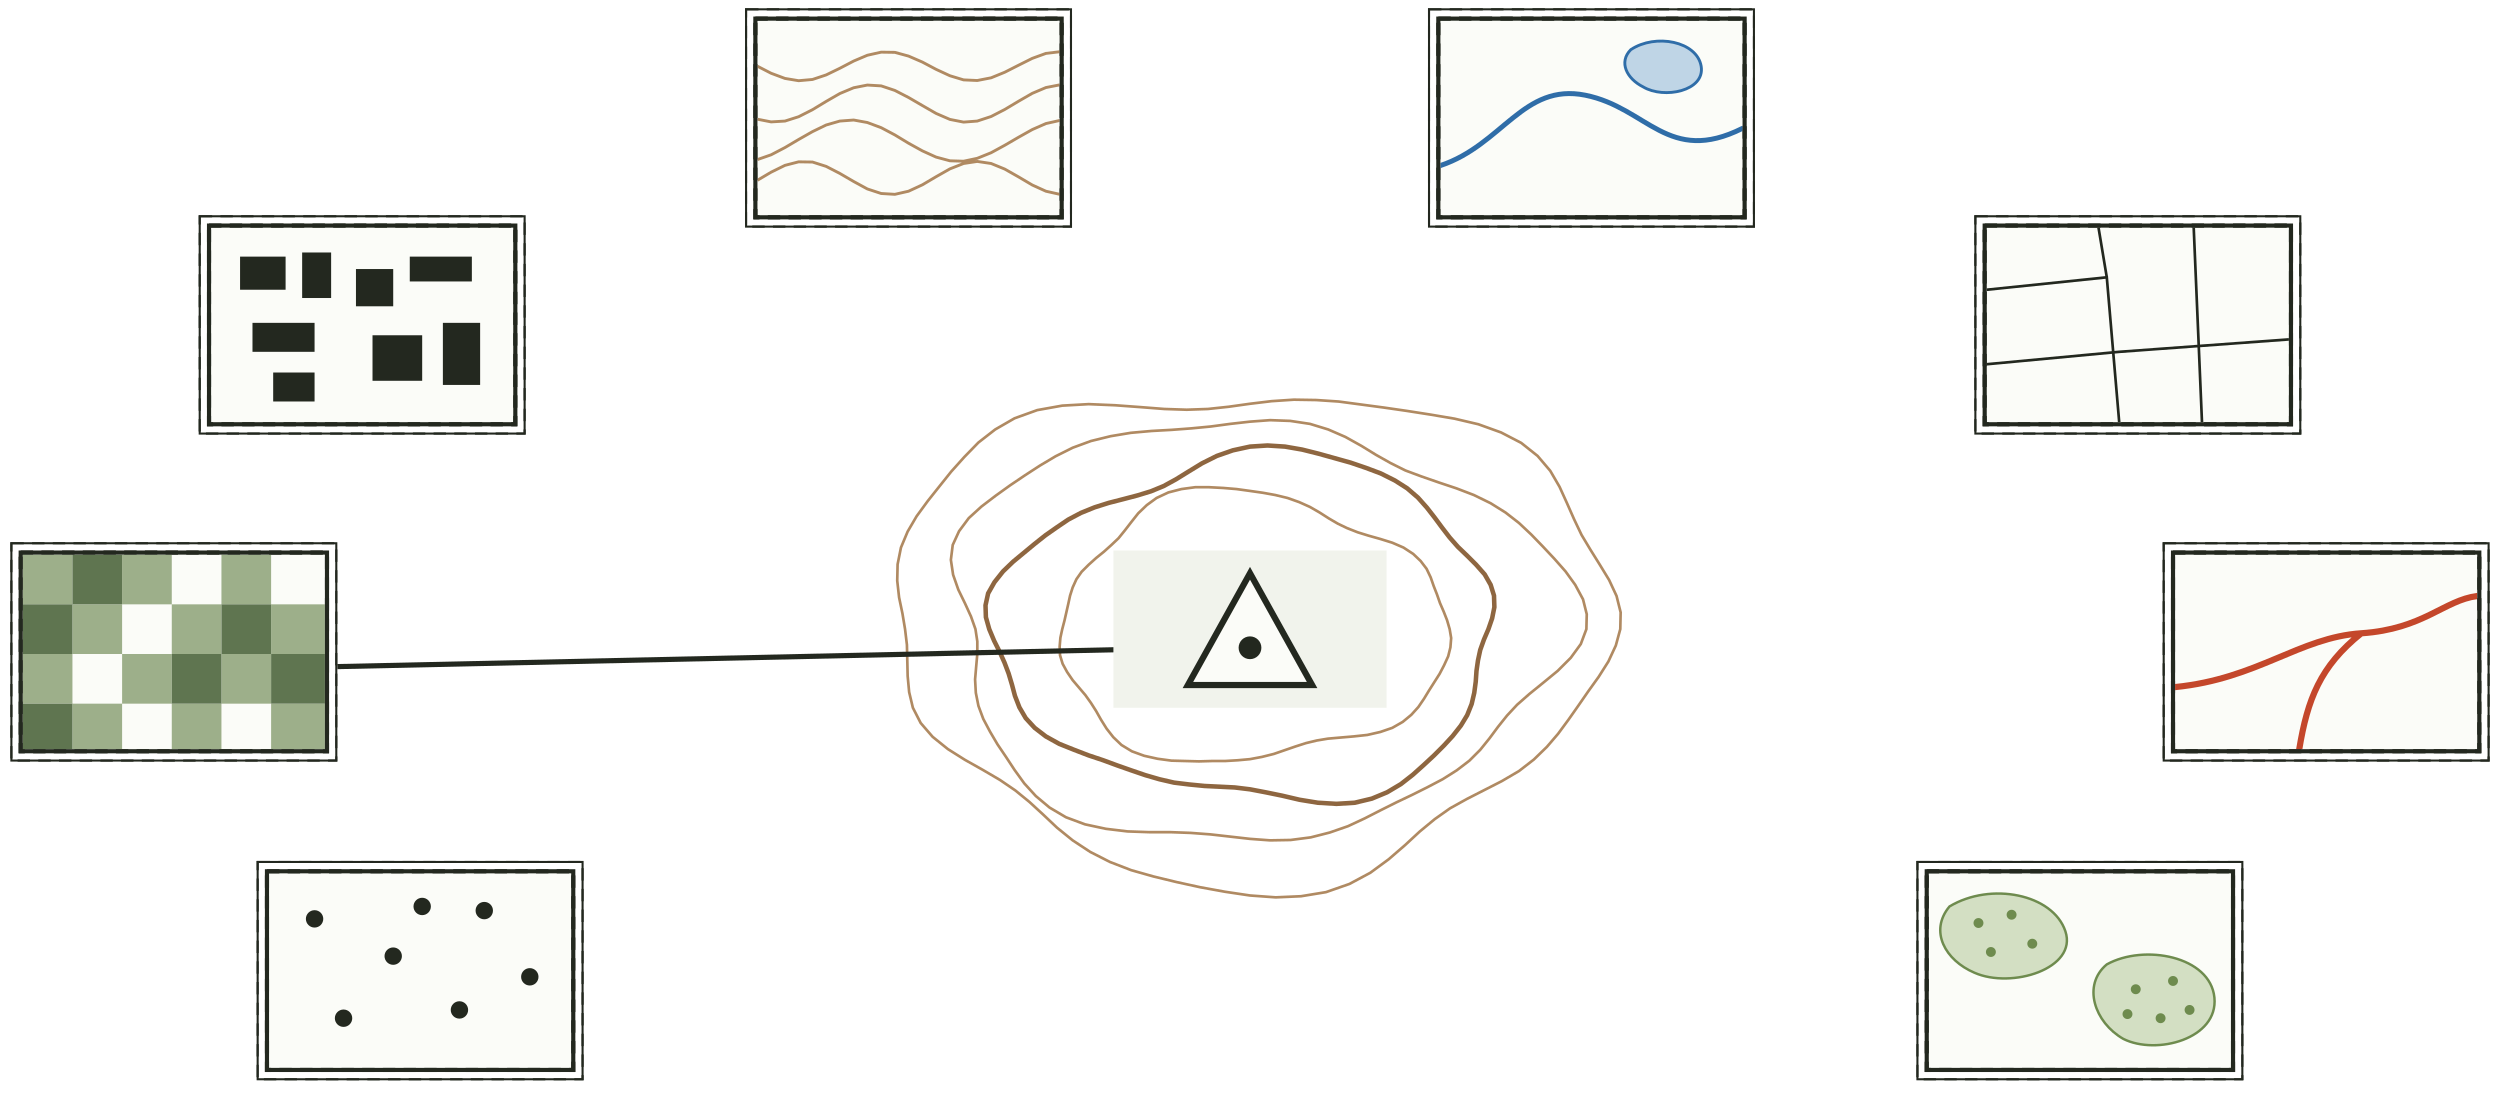
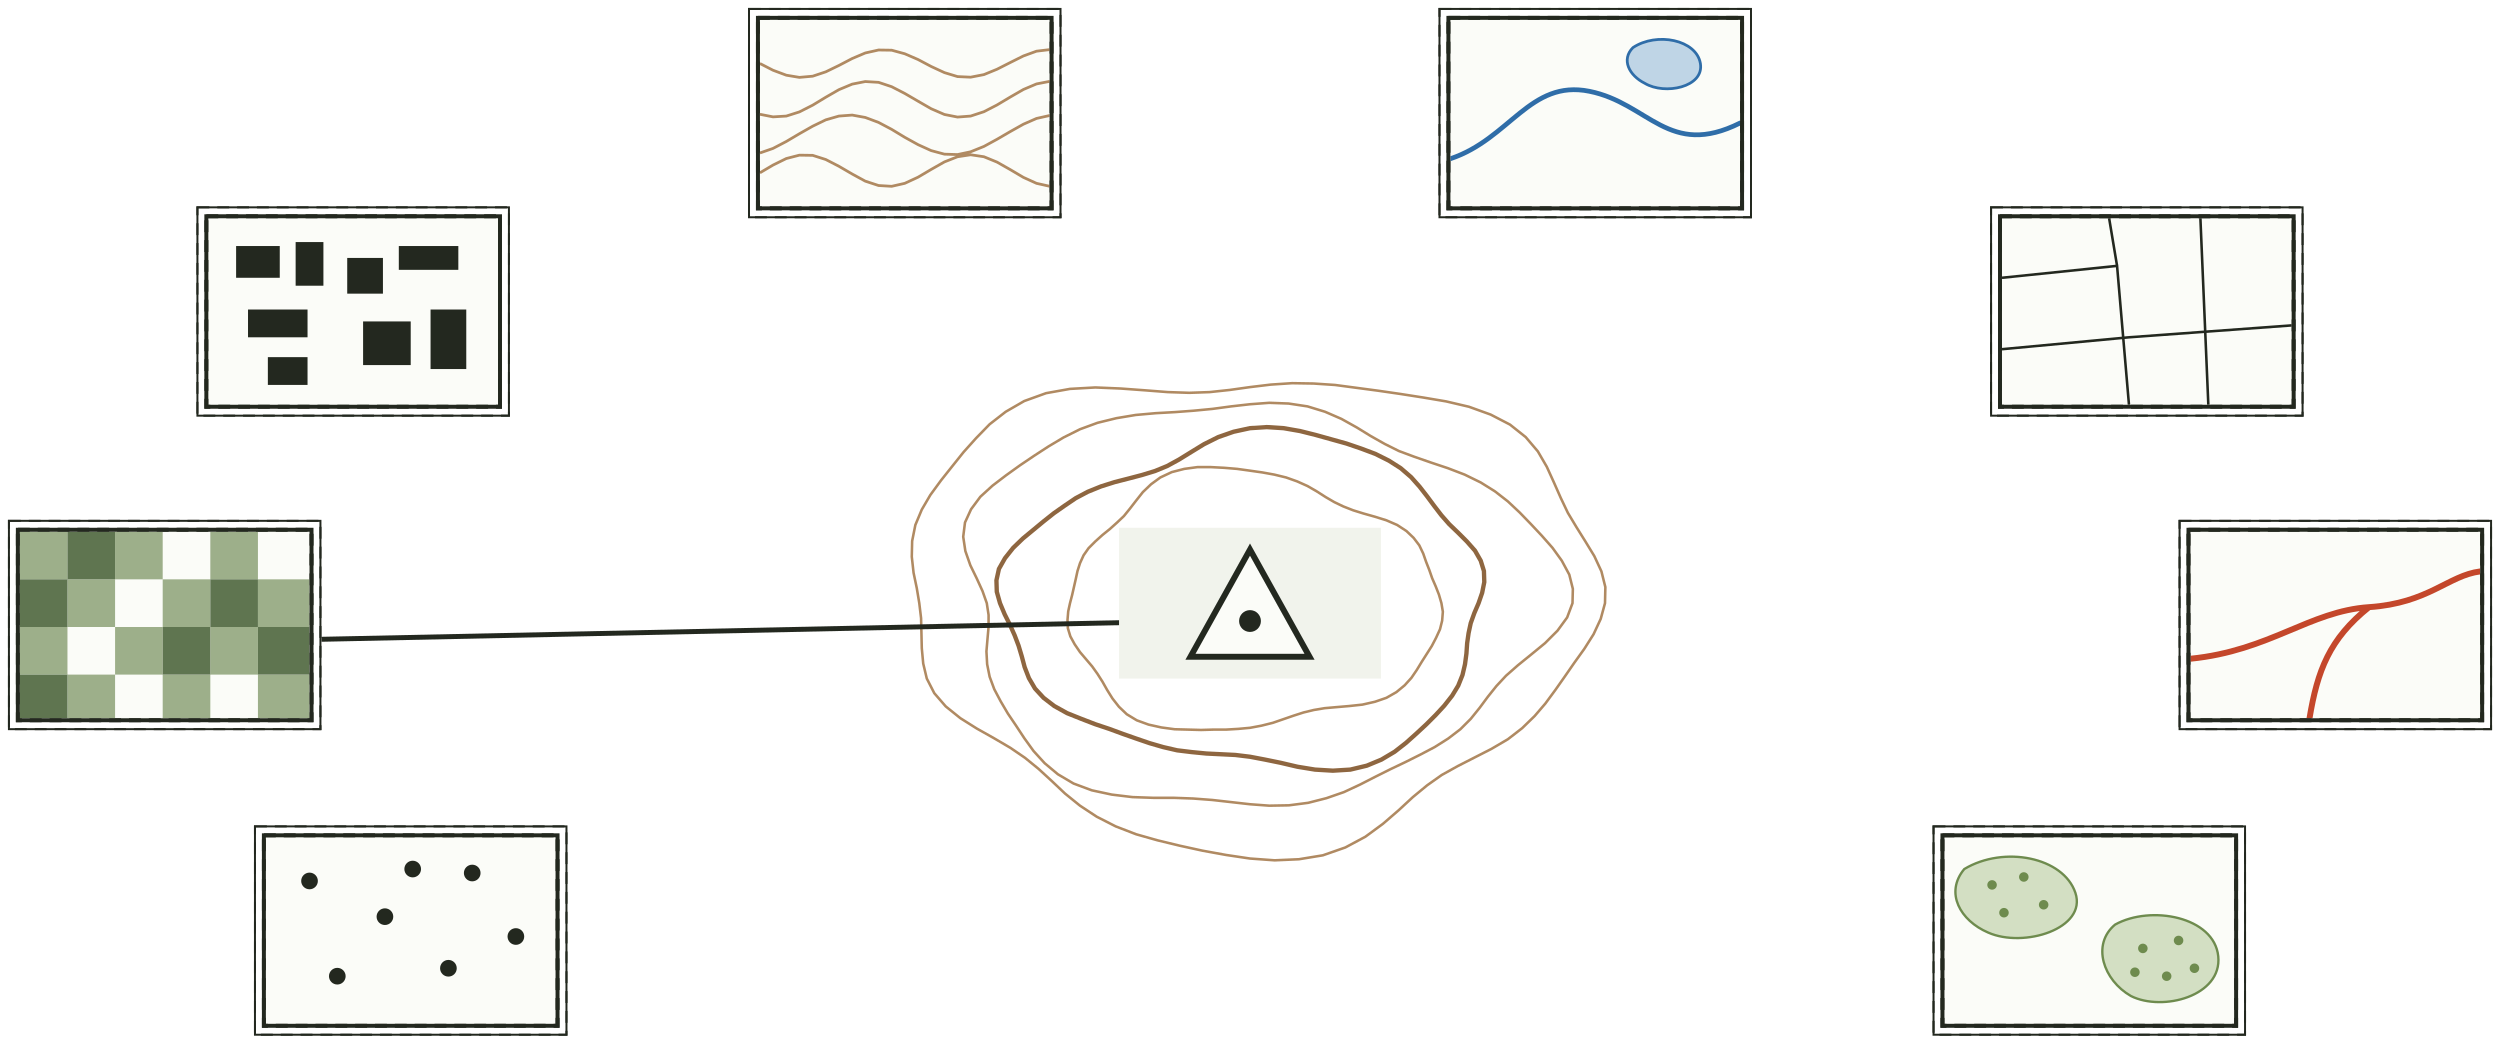
- <svg xmlns="http://www.w3.org/2000/svg" viewBox="256 236 1208 528" role="img" aria-label="Couronne de huit feuilles de format autour du moteur">
+ <svg xmlns="http://www.w3.org/2000/svg" viewBox="230 248 1260 526" role="img" aria-label="Couronne de huit feuilles de format autour du moteur">
  <g id="s06-couronne-courbes">
-     <g transform="translate(860 540) scale(1.8) translate(-130 -90)">
+     <g transform="translate(860 552) scale(1.8) translate(-130 -90)">
      <path d="M183.6 90.0 L184.0 92.4 L183.8 94.9 L183.2 97.3 L182.1 99.7 L180.9 102.0 L179.5 104.2 L178.1 106.4 L176.7 108.7 L175.2 110.9 L173.3 113.0 L171.0 114.9 L168.2 116.5 L165.0 117.6 L161.5 118.4 L157.8 118.8 L154.3 119.1 L150.9 119.4 L147.9 119.9 L145.0 120.6 L142.2 121.5 L139.3 122.5 L136.4 123.5 L133.2 124.3 L130.0 124.9 L126.7 125.2 L123.3 125.4 L119.8 125.4 L116.3 125.5 L112.6 125.4 L108.9 125.3 L105.2 124.8 L101.6 124.0 L98.3 122.8 L95.5 121.1 L93.3 119.0 L91.5 116.7 L90.0 114.3 L88.7 112.0 L87.3 109.8 L85.8 107.7 L84.1 105.7 L82.4 103.7 L80.9 101.5 L79.7 99.3 L79.0 97.0 L78.9 94.7 L79.1 92.3 L79.6 90.0 L80.2 87.7 L80.7 85.5 L81.2 83.3 L81.7 81.0 L82.4 78.8 L83.4 76.6 L84.8 74.6 L86.7 72.7 L88.7 70.9 L90.8 69.2 L92.8 67.4 L94.7 65.6 L96.4 63.5 L98.1 61.3 L100.0 58.9 L102.3 56.7 L104.9 54.8 L108.1 53.3 L111.6 52.4 L115.3 51.9 L119.0 51.9 L122.8 52.1 L126.4 52.4 L130.0 52.9 L133.5 53.4 L136.8 54.0 L140.1 54.8 L143.2 55.9 L146.1 57.2 L148.7 58.7 L151.2 60.3 L153.6 61.7 L156.1 62.9 L158.9 64.0 L161.8 64.9 L165.0 65.8 L168.2 66.8 L171.2 68.1 L173.8 69.8 L175.8 71.7 L177.4 73.8 L178.5 76.1 L179.3 78.4 L180.2 80.7 L181.0 83.0 L182.0 85.3 L182.9 87.6 L183.6 90.0Z M220.3 90.0 L218.8 94.0 L216.1 97.7 L212.6 101.2 L208.7 104.4 L205.0 107.4 L201.7 110.3 L199.0 113.2 L196.6 116.2 L194.3 119.3 L191.8 122.4 L188.9 125.3 L185.5 127.9 L181.7 130.3 L177.7 132.4 L173.5 134.5 L169.3 136.5 L165.1 138.6 L160.8 140.8 L156.3 142.9 L151.4 144.6 L146.3 145.9 L140.9 146.6 L135.4 146.7 L130.0 146.3 L124.7 145.7 L119.4 145.1 L114.1 144.7 L108.6 144.5 L102.9 144.5 L97.1 144.3 L91.3 143.6 L85.7 142.4 L80.6 140.5 L76.2 137.9 L72.5 134.8 L69.4 131.4 L66.8 127.8 L64.5 124.3 L62.2 120.9 L60.2 117.5 L58.4 114.1 L57.1 110.6 L56.4 107.1 L56.2 103.5 L56.5 100.0 L56.8 96.6 L56.8 93.3 L56.3 90.0 L55.1 86.6 L53.5 83.1 L51.7 79.4 L50.3 75.4 L49.7 71.4 L50.2 67.4 L51.9 63.7 L54.5 60.2 L57.9 57.1 L61.7 54.2 L65.6 51.4 L69.6 48.7 L73.6 46.1 L77.8 43.6 L82.4 41.3 L87.3 39.5 L92.6 38.2 L98.0 37.3 L103.6 36.8 L109.0 36.5 L114.3 36.1 L119.5 35.6 L124.7 34.9 L130.0 34.3 L135.4 33.9 L140.8 34.1 L146.1 34.9 L151.0 36.4 L155.6 38.4 L159.9 40.8 L163.8 43.2 L167.7 45.4 L171.7 47.4 L176.0 49.0 L180.6 50.6 L185.4 52.2 L190.1 54.0 L194.6 56.2 L198.6 58.7 L202.2 61.5 L205.5 64.6 L208.6 67.8 L211.7 71.1 L214.7 74.5 L217.3 78.1 L219.4 82.0 L220.4 86.0 L220.3 90.0Z M229.4 90.0 L228.2 94.4 L226.2 98.7 L223.6 102.8 L220.8 106.7 L218.1 110.6 L215.5 114.3 L212.7 118.1 L209.7 121.6 L206.2 125.0 L202.2 128.1 L197.6 130.8 L192.9 133.2 L188.2 135.6 L183.7 138.1 L179.6 141.0 L175.6 144.3 L171.6 148.0 L167.2 151.8 L162.3 155.4 L156.7 158.4 L150.4 160.6 L143.7 161.7 L136.9 162.0 L130.0 161.5 L123.3 160.5 L116.7 159.3 L110.3 157.9 L104.1 156.4 L98.1 154.7 L92.4 152.5 L87.1 149.8 L82.4 146.7 L78.2 143.3 L74.5 139.8 L70.8 136.4 L67.0 133.3 L62.9 130.5 L58.3 127.8 L53.5 125.1 L48.9 122.2 L44.8 118.9 L41.6 115.2 L39.5 111.1 L38.5 106.9 L38.1 102.6 L38.0 98.3 L37.9 94.2 L37.4 90.0 L36.7 85.8 L35.8 81.5 L35.3 77.0 L35.4 72.6 L36.3 68.1 L38.1 63.8 L40.5 59.7 L43.5 55.6 L46.6 51.7 L49.8 47.7 L53.3 43.8 L57.1 39.9 L61.6 36.4 L66.8 33.4 L72.9 31.2 L79.6 30.0 L86.7 29.6 L93.8 29.9 L100.6 30.4 L107.0 30.9 L113.0 31.1 L118.7 30.9 L124.3 30.3 L130.0 29.5 L135.8 28.8 L141.8 28.4 L147.8 28.5 L153.8 28.9 L159.8 29.7 L165.8 30.5 L172.0 31.4 L178.4 32.4 L184.9 33.5 L191.3 35.0 L197.4 37.2 L202.8 40.0 L207.2 43.5 L210.6 47.5 L213.1 51.8 L215.1 56.2 L217.0 60.5 L219.0 64.7 L221.4 68.7 L223.9 72.7 L226.4 76.8 L228.4 81.1 L229.5 85.5 L229.4 90.0Z" fill="none" stroke="#B08A62" stroke-width="0.72" />
      <path d="M194.0 90.0 L192.8 92.8 L191.8 95.6 L191.2 98.4 L190.8 101.2 L190.6 104.1 L190.2 107.1 L189.5 110.1 L188.3 113.1 L186.6 115.9 L184.4 118.7 L182.0 121.3 L179.4 123.9 L176.6 126.5 L173.7 129.1 L170.5 131.6 L166.8 133.8 L162.7 135.5 L158.1 136.6 L153.2 136.9 L148.2 136.6 L143.3 135.8 L138.6 134.7 L134.2 133.8 L130.0 133.0 L125.9 132.5 L121.9 132.3 L117.8 132.1 L113.7 131.7 L109.6 131.2 L105.7 130.3 L101.9 129.2 L98.1 127.9 L94.4 126.6 L90.6 125.2 L86.7 123.9 L82.8 122.4 L78.8 120.8 L75.2 118.8 L72.2 116.5 L69.8 113.9 L68.1 111.0 L66.9 107.9 L66.1 104.9 L65.2 101.9 L64.1 99.0 L62.8 96.1 L61.3 93.1 L60.0 90.0 L59.1 86.8 L59.0 83.6 L59.7 80.4 L61.4 77.4 L63.7 74.5 L66.4 71.9 L69.3 69.5 L72.2 67.1 L75.1 64.8 L78.1 62.7 L81.2 60.6 L84.6 58.8 L88.3 57.3 L92.1 56.1 L96.0 55.1 L99.8 54.1 L103.4 53.0 L106.8 51.6 L110.1 49.8 L113.5 47.7 L117.1 45.5 L121.1 43.5 L125.4 42.0 L130.0 41.0 L134.7 40.7 L139.4 41.0 L144.0 41.8 L148.4 42.9 L152.7 44.1 L157.0 45.3 L161.1 46.7 L165.1 48.2 L168.9 50.1 L172.2 52.2 L175.1 54.7 L177.5 57.4 L179.6 60.1 L181.6 62.8 L183.6 65.4 L185.8 67.9 L188.3 70.3 L190.7 72.7 L193.0 75.3 L194.6 78.1 L195.5 81.0 L195.6 84.1 L195.0 87.1 L194.0 90.0Z" fill="none" stroke="#8E6640" stroke-width="1.22" />
    </g>
  </g>
-   <rect x="950" y="244" width="150" height="98" fill="#FBFCF8" />
-   <rect x="951" y="245" width="148" height="96" fill="none" stroke="#23281F" stroke-width="2" stroke-dasharray="6 4" />
-   <rect x="946.5" y="240.5" width="157" height="105" fill="none" stroke="#23281F" stroke-width="1" stroke-dasharray="6 4" />
+   <rect x="959" y="256" width="150" height="98" fill="#FBFCF8" />
+   <rect x="960" y="257" width="148" height="96" fill="none" stroke="#23281F" stroke-width="2" stroke-dasharray="6 4" />
+   <rect x="955.5" y="252.5" width="157" height="105" fill="none" stroke="#23281F" stroke-width="1" stroke-dasharray="6 4" />
  <clipPath id="s06-couronne-clip-hydrographie">
    <rect x="0" y="0" width="146" height="94" />
  </clipPath>
-   <g transform="translate(952 246)" clip-path="url(#s06-couronne-clip-hydrographie)">
+   <g transform="translate(961 258)" clip-path="url(#s06-couronne-clip-hydrographie)">
    <path d="M92 14 C104 6 124 10 126 22 C128 34 108 38 98 32 C90 28 86 20 92 14 Z" fill="#BFD5E6" stroke="#2F6DA8" stroke-width="1.4" />
    <path d="M0 70 C30 60 40 30 70 36 S110 70 146 52" fill="none" stroke="#2F6DA8" stroke-width="2.4" stroke-linecap="round" />
  </g>
-   <rect x="1214" y="344" width="150" height="98" fill="#FBFCF8" />
-   <rect x="1215" y="345" width="148" height="96" fill="none" stroke="#23281F" stroke-width="2" stroke-dasharray="6 4" />
-   <rect x="1210.5" y="340.5" width="157" height="105" fill="none" stroke="#23281F" stroke-width="1" stroke-dasharray="6 4" />
+   <rect x="1237" y="356" width="150" height="98" fill="#FBFCF8" />
+   <rect x="1238" y="357" width="148" height="96" fill="none" stroke="#23281F" stroke-width="2" stroke-dasharray="6 4" />
+   <rect x="1233.5" y="352.5" width="157" height="105" fill="none" stroke="#23281F" stroke-width="1" stroke-dasharray="6 4" />
  <clipPath id="s06-couronne-clip-cadastre">
    <rect x="0" y="0" width="146" height="94" />
  </clipPath>
-   <g transform="translate(1216 346)" clip-path="url(#s06-couronne-clip-cadastre)">
+   <g transform="translate(1239 358)" clip-path="url(#s06-couronne-clip-cadastre)">
    <path d="M0 30 L58 24 L64 94 M58 24 L54 0 M64 60 L146 54 M100 0 L104 94 M0 66 L64 60" fill="none" stroke="#23281F" stroke-width="1.3" />
  </g>
-   <rect x="1305" y="502" width="150" height="98" fill="#FBFCF8" />
-   <rect x="1306" y="503" width="148" height="96" fill="none" stroke="#23281F" stroke-width="2" stroke-dasharray="6 4" />
-   <rect x="1301.5" y="498.5" width="157" height="105" fill="none" stroke="#23281F" stroke-width="1" stroke-dasharray="6 4" />
+   <rect x="1332" y="514" width="150" height="98" fill="#FBFCF8" />
+   <rect x="1333" y="515" width="148" height="96" fill="none" stroke="#23281F" stroke-width="2" stroke-dasharray="6 4" />
+   <rect x="1328.5" y="510.5" width="157" height="105" fill="none" stroke="#23281F" stroke-width="1" stroke-dasharray="6 4" />
  <clipPath id="s06-couronne-clip-routes">
    <rect x="0" y="0" width="146" height="94" />
  </clipPath>
-   <g transform="translate(1307 504)" clip-path="url(#s06-couronne-clip-routes)">
+   <g transform="translate(1334 516)" clip-path="url(#s06-couronne-clip-routes)">
    <path d="M0 64 C40 60 60 40 90 38 S130 22 146 20 M60 94 C64 70 70 54 90 38" fill="none" stroke="#C4472B" stroke-width="3" stroke-linecap="round" />
  </g>
-   <rect x="1186" y="656" width="150" height="98" fill="#FBFCF8" />
-   <rect x="1187" y="657" width="148" height="96" fill="none" stroke="#23281F" stroke-width="2" stroke-dasharray="6 4" />
-   <rect x="1182.5" y="652.5" width="157" height="105" fill="none" stroke="#23281F" stroke-width="1" stroke-dasharray="6 4" />
+   <rect x="1208" y="668" width="150" height="98" fill="#FBFCF8" />
+   <rect x="1209" y="669" width="148" height="96" fill="none" stroke="#23281F" stroke-width="2" stroke-dasharray="6 4" />
+   <rect x="1204.5" y="664.5" width="157" height="105" fill="none" stroke="#23281F" stroke-width="1" stroke-dasharray="6 4" />
  <clipPath id="s06-couronne-clip-vegetation">
    <rect x="0" y="0" width="146" height="94" />
  </clipPath>
-   <g transform="translate(1188 658)" clip-path="url(#s06-couronne-clip-vegetation)">
+   <g transform="translate(1210 670)" clip-path="url(#s06-couronne-clip-vegetation)">
    <path d="M10 16 C30 4 60 10 66 28 C72 46 40 56 22 48 C8 42 0 28 10 16 Z M86 44 C104 34 136 40 138 60 C140 80 110 88 94 80 C80 72 74 54 86 44 Z" fill="#D3DFC3" stroke="#6E8B4E" stroke-width="1.2" />
    <path d="M21.6 24 a2.4 2.4 0 1 0 4.8 0 a2.4 2.4 0 1 0 -4.8 0 Z M37.6 20 a2.4 2.4 0 1 0 4.8 0 a2.4 2.4 0 1 0 -4.8 0 Z M47.6 34 a2.4 2.4 0 1 0 4.8 0 a2.4 2.4 0 1 0 -4.8 0 Z M27.6 38 a2.4 2.4 0 1 0 4.8 0 a2.4 2.4 0 1 0 -4.8 0 Z M97.6 56 a2.4 2.4 0 1 0 4.8 0 a2.4 2.4 0 1 0 -4.8 0 Z M115.6 52 a2.4 2.4 0 1 0 4.8 0 a2.4 2.4 0 1 0 -4.8 0 Z M109.6 70 a2.4 2.4 0 1 0 4.8 0 a2.4 2.4 0 1 0 -4.8 0 Z M93.6 68 a2.4 2.4 0 1 0 4.8 0 a2.4 2.4 0 1 0 -4.8 0 Z M123.6 66 a2.4 2.4 0 1 0 4.8 0 a2.4 2.4 0 1 0 -4.8 0 Z" fill="#6E8B4E" />
  </g>
-   <rect x="384" y="656" width="150" height="98" fill="#FBFCF8" />
-   <rect x="385" y="657" width="148" height="96" fill="none" stroke="#23281F" stroke-width="2" stroke-dasharray="6 4" />
-   <rect x="380.5" y="652.5" width="157" height="105" fill="none" stroke="#23281F" stroke-width="1" stroke-dasharray="6 4" />
+   <rect x="362" y="668" width="150" height="98" fill="#FBFCF8" />
+   <rect x="363" y="669" width="148" height="96" fill="none" stroke="#23281F" stroke-width="2" stroke-dasharray="6 4" />
+   <rect x="358.5" y="664.5" width="157" height="105" fill="none" stroke="#23281F" stroke-width="1" stroke-dasharray="6 4" />
  <clipPath id="s06-couronne-clip-points">
    <rect x="0" y="0" width="146" height="94" />
  </clipPath>
-   <g transform="translate(386 658)" clip-path="url(#s06-couronne-clip-points)">
+   <g transform="translate(364 670)" clip-path="url(#s06-couronne-clip-points)">
    <path d="M17.8 22 a4.2 4.2 0 1 0 8.4 0 a4.2 4.2 0 1 0 -8.4 0 Z M55.8 40 a4.2 4.2 0 1 0 8.4 0 a4.2 4.2 0 1 0 -8.4 0 Z M99.8 18 a4.2 4.2 0 1 0 8.4 0 a4.2 4.2 0 1 0 -8.4 0 Z M31.8 70 a4.2 4.2 0 1 0 8.4 0 a4.2 4.2 0 1 0 -8.4 0 Z M87.8 66 a4.2 4.2 0 1 0 8.4 0 a4.2 4.2 0 1 0 -8.4 0 Z M121.8 50 a4.2 4.2 0 1 0 8.4 0 a4.2 4.2 0 1 0 -8.4 0 Z M69.8 16 a4.2 4.2 0 1 0 8.4 0 a4.2 4.2 0 1 0 -8.4 0 Z" fill="#23281F" />
  </g>
-   <rect x="265" y="502" width="150" height="98" fill="#FBFCF8" />
-   <rect x="266" y="503" width="148" height="96" fill="none" stroke="#23281F" stroke-width="2" stroke-dasharray="6 4" />
-   <rect x="261.5" y="498.5" width="157" height="105" fill="none" stroke="#23281F" stroke-width="1" stroke-dasharray="6 4" />
+   <rect x="238" y="514" width="150" height="98" fill="#FBFCF8" />
+   <rect x="239" y="515" width="148" height="96" fill="none" stroke="#23281F" stroke-width="2" stroke-dasharray="6 4" />
+   <rect x="234.5" y="510.5" width="157" height="105" fill="none" stroke="#23281F" stroke-width="1" stroke-dasharray="6 4" />
  <clipPath id="s06-couronne-clip-image">
    <rect x="0" y="0" width="146" height="94" />
  </clipPath>
-   <g transform="translate(267 504)" clip-path="url(#s06-couronne-clip-image)">
+   <g transform="translate(240 516)" clip-path="url(#s06-couronne-clip-image)">
    <path d="M0 0 h24 v24 h-24 Z M48 0 h24 v24 h-24 Z M96 0 h24 v24 h-24 Z M24 24 h24 v24 h-24 Z M72 24 h24 v24 h-24 Z M120 24 h26 v24 h-26 Z M0 48 h24 v24 h-24 Z M48 48 h24 v24 h-24 Z M96 48 h24 v24 h-24 Z M24 72 h24 v22 h-24 Z M72 72 h24 v22 h-24 Z M120 72 h26 v22 h-26 Z" fill="#9DAF8A" />
    <path d="M24 0 h24 v24 h-24 Z M0 24 h24 v24 h-24 Z M96 24 h24 v24 h-24 Z M72 48 h24 v24 h-24 Z M0 72 h24 v22 h-24 Z M120 48 h26 v24 h-26 Z" fill="#5F7550" />
  </g>
-   <rect x="356" y="344" width="150" height="98" fill="#FBFCF8" />
-   <rect x="357" y="345" width="148" height="96" fill="none" stroke="#23281F" stroke-width="2" stroke-dasharray="6 4" />
-   <rect x="352.5" y="340.5" width="157" height="105" fill="none" stroke="#23281F" stroke-width="1" stroke-dasharray="6 4" />
+   <rect x="333" y="356" width="150" height="98" fill="#FBFCF8" />
+   <rect x="334" y="357" width="148" height="96" fill="none" stroke="#23281F" stroke-width="2" stroke-dasharray="6 4" />
+   <rect x="329.5" y="352.5" width="157" height="105" fill="none" stroke="#23281F" stroke-width="1" stroke-dasharray="6 4" />
  <clipPath id="s06-couronne-clip-bati">
    <rect x="0" y="0" width="146" height="94" />
  </clipPath>
-   <g transform="translate(358 346)" clip-path="url(#s06-couronne-clip-bati)">
+   <g transform="translate(335 358)" clip-path="url(#s06-couronne-clip-bati)">
    <path d="M14 14 h22 v16 h-22 Z M44 12 h14 v22 h-14 Z M20 46 h30 v14 h-30 Z M70 20 h18 v18 h-18 Z M96 14 h30 v12 h-30 Z M78 52 h24 v22 h-24 Z M112 46 h18 v30 h-18 Z M30 70 h20 v14 h-20 Z" fill="#23281F" />
  </g>
-   <rect x="620" y="244" width="150" height="98" fill="#FBFCF8" />
-   <rect x="621" y="245" width="148" height="96" fill="none" stroke="#23281F" stroke-width="2" stroke-dasharray="6 4" />
-   <rect x="616.5" y="240.5" width="157" height="105" fill="none" stroke="#23281F" stroke-width="1" stroke-dasharray="6 4" />
+   <rect x="611" y="256" width="150" height="98" fill="#FBFCF8" />
+   <rect x="612" y="257" width="148" height="96" fill="none" stroke="#23281F" stroke-width="2" stroke-dasharray="6 4" />
+   <rect x="607.5" y="252.5" width="157" height="105" fill="none" stroke="#23281F" stroke-width="1" stroke-dasharray="6 4" />
  <clipPath id="s06-couronne-clip-courbes">
    <rect x="0" y="0" width="146" height="94" />
  </clipPath>
-   <g transform="translate(622 246)" clip-path="url(#s06-couronne-clip-courbes)">
+   <g transform="translate(613 258)" clip-path="url(#s06-couronne-clip-courbes)">
    <path d="M0.0 22.0 L6.6 25.4 L13.3 27.9 L19.9 29.0 L26.6 28.4 L33.2 26.2 L39.8 23.0 L46.5 19.5 L53.1 16.7 L59.8 15.2 L66.4 15.3 L73.0 17.1 L79.7 20.0 L86.3 23.5 L93.0 26.6 L99.6 28.6 L106.2 28.9 L112.9 27.6 L119.5 24.9 L126.2 21.5 L132.8 18.2 L139.4 15.8 L146.1 15.0 M0.0 47.6 L6.6 48.9 L13.3 48.5 L19.9 46.4 L26.6 43.0 L33.2 39.0 L39.8 35.2 L46.5 32.4 L53.1 31.1 L59.8 31.5 L66.4 33.7 L73.0 37.1 L79.7 41.0 L86.3 44.8 L93.0 47.7 L99.6 49.0 L106.2 48.5 L112.9 46.3 L119.5 42.9 L126.2 38.9 L132.8 35.1 L139.4 32.3 L146.1 31.0 M0.0 67.1 L6.6 64.8 L13.3 61.3 L19.9 57.4 L26.6 53.6 L33.2 50.4 L39.8 48.5 L46.5 48.0 L53.1 49.2 L59.8 51.7 L66.4 55.2 L73.0 59.2 L79.7 62.9 L86.3 65.9 L93.0 67.7 L99.6 67.9 L106.2 66.5 L112.9 63.8 L119.5 60.2 L126.2 56.3 L132.8 52.6 L139.4 49.7 L146.1 48.2 M0.0 77.1 L6.6 73.2 L13.3 69.9 L19.9 68.2 L26.6 68.3 L33.2 70.4 L39.8 73.8 L46.5 77.7 L53.1 81.3 L59.8 83.5 L66.4 83.9 L73.0 82.4 L79.7 79.3 L86.3 75.4 L93.0 71.6 L99.6 69.0 L106.2 68.0 L112.9 69.0 L119.5 71.7 L126.2 75.5 L132.8 79.4 L139.4 82.4 L146.1 83.9" fill="none" stroke="#B08A62" stroke-width="1.4" />
  </g>
-   <path d="M419 558.1 L829 549.2" fill="none" stroke="#23281F" stroke-width="2.5" />
-   <rect x="833" y="513" width="54" height="54" fill="#FBF1C8" stroke="#C99700" stroke-width="3" stroke-dasharray="8 5" />
+   <path d="M392 570.2 L829 561.1" fill="none" stroke="#23281F" stroke-width="2.5" />
+   <rect x="833" y="525" width="54" height="54" fill="#FBF1C8" stroke="#C99700" stroke-width="3" stroke-dasharray="8 5" />
  <g id="s06-couronne-moteur">
-     <rect x="794" y="502" width="132" height="76" fill="#F1F3EC" />
-     <path d="M860 513 L890 567 H830 Z" fill="#FBFCF8" stroke="#23281F" stroke-width="3" stroke-linejoin="miter" />
-     <circle cx="860" cy="549" r="5.5" fill="#23281F" />
+     <rect x="794" y="514" width="132" height="76" fill="#F1F3EC" />
+     <path d="M860 525 L890 579 H830 Z" fill="#FBFCF8" stroke="#23281F" stroke-width="3" stroke-linejoin="miter" />
+     <circle cx="860" cy="561" r="5.5" fill="#23281F" />
  </g>
  <g id="s06-couronne-reliees">
-     <rect x="951" y="245" width="148" height="96" fill="none" stroke="#23281F" stroke-width="2" />
-     <rect x="946.5" y="240.5" width="157" height="105" fill="none" stroke="#23281F" stroke-width="1" />
-     <rect x="1215" y="345" width="148" height="96" fill="none" stroke="#23281F" stroke-width="2" />
-     <rect x="1210.5" y="340.5" width="157" height="105" fill="none" stroke="#23281F" stroke-width="1" />
-     <rect x="1306" y="503" width="148" height="96" fill="none" stroke="#23281F" stroke-width="2" />
-     <rect x="1301.5" y="498.5" width="157" height="105" fill="none" stroke="#23281F" stroke-width="1" />
-     <rect x="1187" y="657" width="148" height="96" fill="none" stroke="#23281F" stroke-width="2" />
-     <rect x="1182.5" y="652.5" width="157" height="105" fill="none" stroke="#23281F" stroke-width="1" />
-     <rect x="385" y="657" width="148" height="96" fill="none" stroke="#23281F" stroke-width="2" />
-     <rect x="380.5" y="652.5" width="157" height="105" fill="none" stroke="#23281F" stroke-width="1" />
-     <rect x="266" y="503" width="148" height="96" fill="none" stroke="#23281F" stroke-width="2" />
-     <rect x="261.5" y="498.5" width="157" height="105" fill="none" stroke="#23281F" stroke-width="1" />
-     <rect x="357" y="345" width="148" height="96" fill="none" stroke="#23281F" stroke-width="2" />
-     <rect x="352.5" y="340.5" width="157" height="105" fill="none" stroke="#23281F" stroke-width="1" />
-     <rect x="621" y="245" width="148" height="96" fill="none" stroke="#23281F" stroke-width="2" />
-     <rect x="616.5" y="240.5" width="157" height="105" fill="none" stroke="#23281F" stroke-width="1" />
+     <rect x="960" y="257" width="148" height="96" fill="none" stroke="#23281F" stroke-width="2" />
+     <rect x="955.5" y="252.5" width="157" height="105" fill="none" stroke="#23281F" stroke-width="1" />
+     <rect x="1238" y="357" width="148" height="96" fill="none" stroke="#23281F" stroke-width="2" />
+     <rect x="1233.5" y="352.5" width="157" height="105" fill="none" stroke="#23281F" stroke-width="1" />
+     <rect x="1333" y="515" width="148" height="96" fill="none" stroke="#23281F" stroke-width="2" />
+     <rect x="1328.5" y="510.5" width="157" height="105" fill="none" stroke="#23281F" stroke-width="1" />
+     <rect x="1209" y="669" width="148" height="96" fill="none" stroke="#23281F" stroke-width="2" />
+     <rect x="1204.5" y="664.5" width="157" height="105" fill="none" stroke="#23281F" stroke-width="1" />
+     <rect x="363" y="669" width="148" height="96" fill="none" stroke="#23281F" stroke-width="2" />
+     <rect x="358.5" y="664.5" width="157" height="105" fill="none" stroke="#23281F" stroke-width="1" />
+     <rect x="239" y="515" width="148" height="96" fill="none" stroke="#23281F" stroke-width="2" />
+     <rect x="234.5" y="510.5" width="157" height="105" fill="none" stroke="#23281F" stroke-width="1" />
+     <rect x="334" y="357" width="148" height="96" fill="none" stroke="#23281F" stroke-width="2" />
+     <rect x="329.5" y="352.5" width="157" height="105" fill="none" stroke="#23281F" stroke-width="1" />
+     <rect x="612" y="257" width="148" height="96" fill="none" stroke="#23281F" stroke-width="2" />
+     <rect x="607.5" y="252.5" width="157" height="105" fill="none" stroke="#23281F" stroke-width="1" />
  </g>
</svg>
